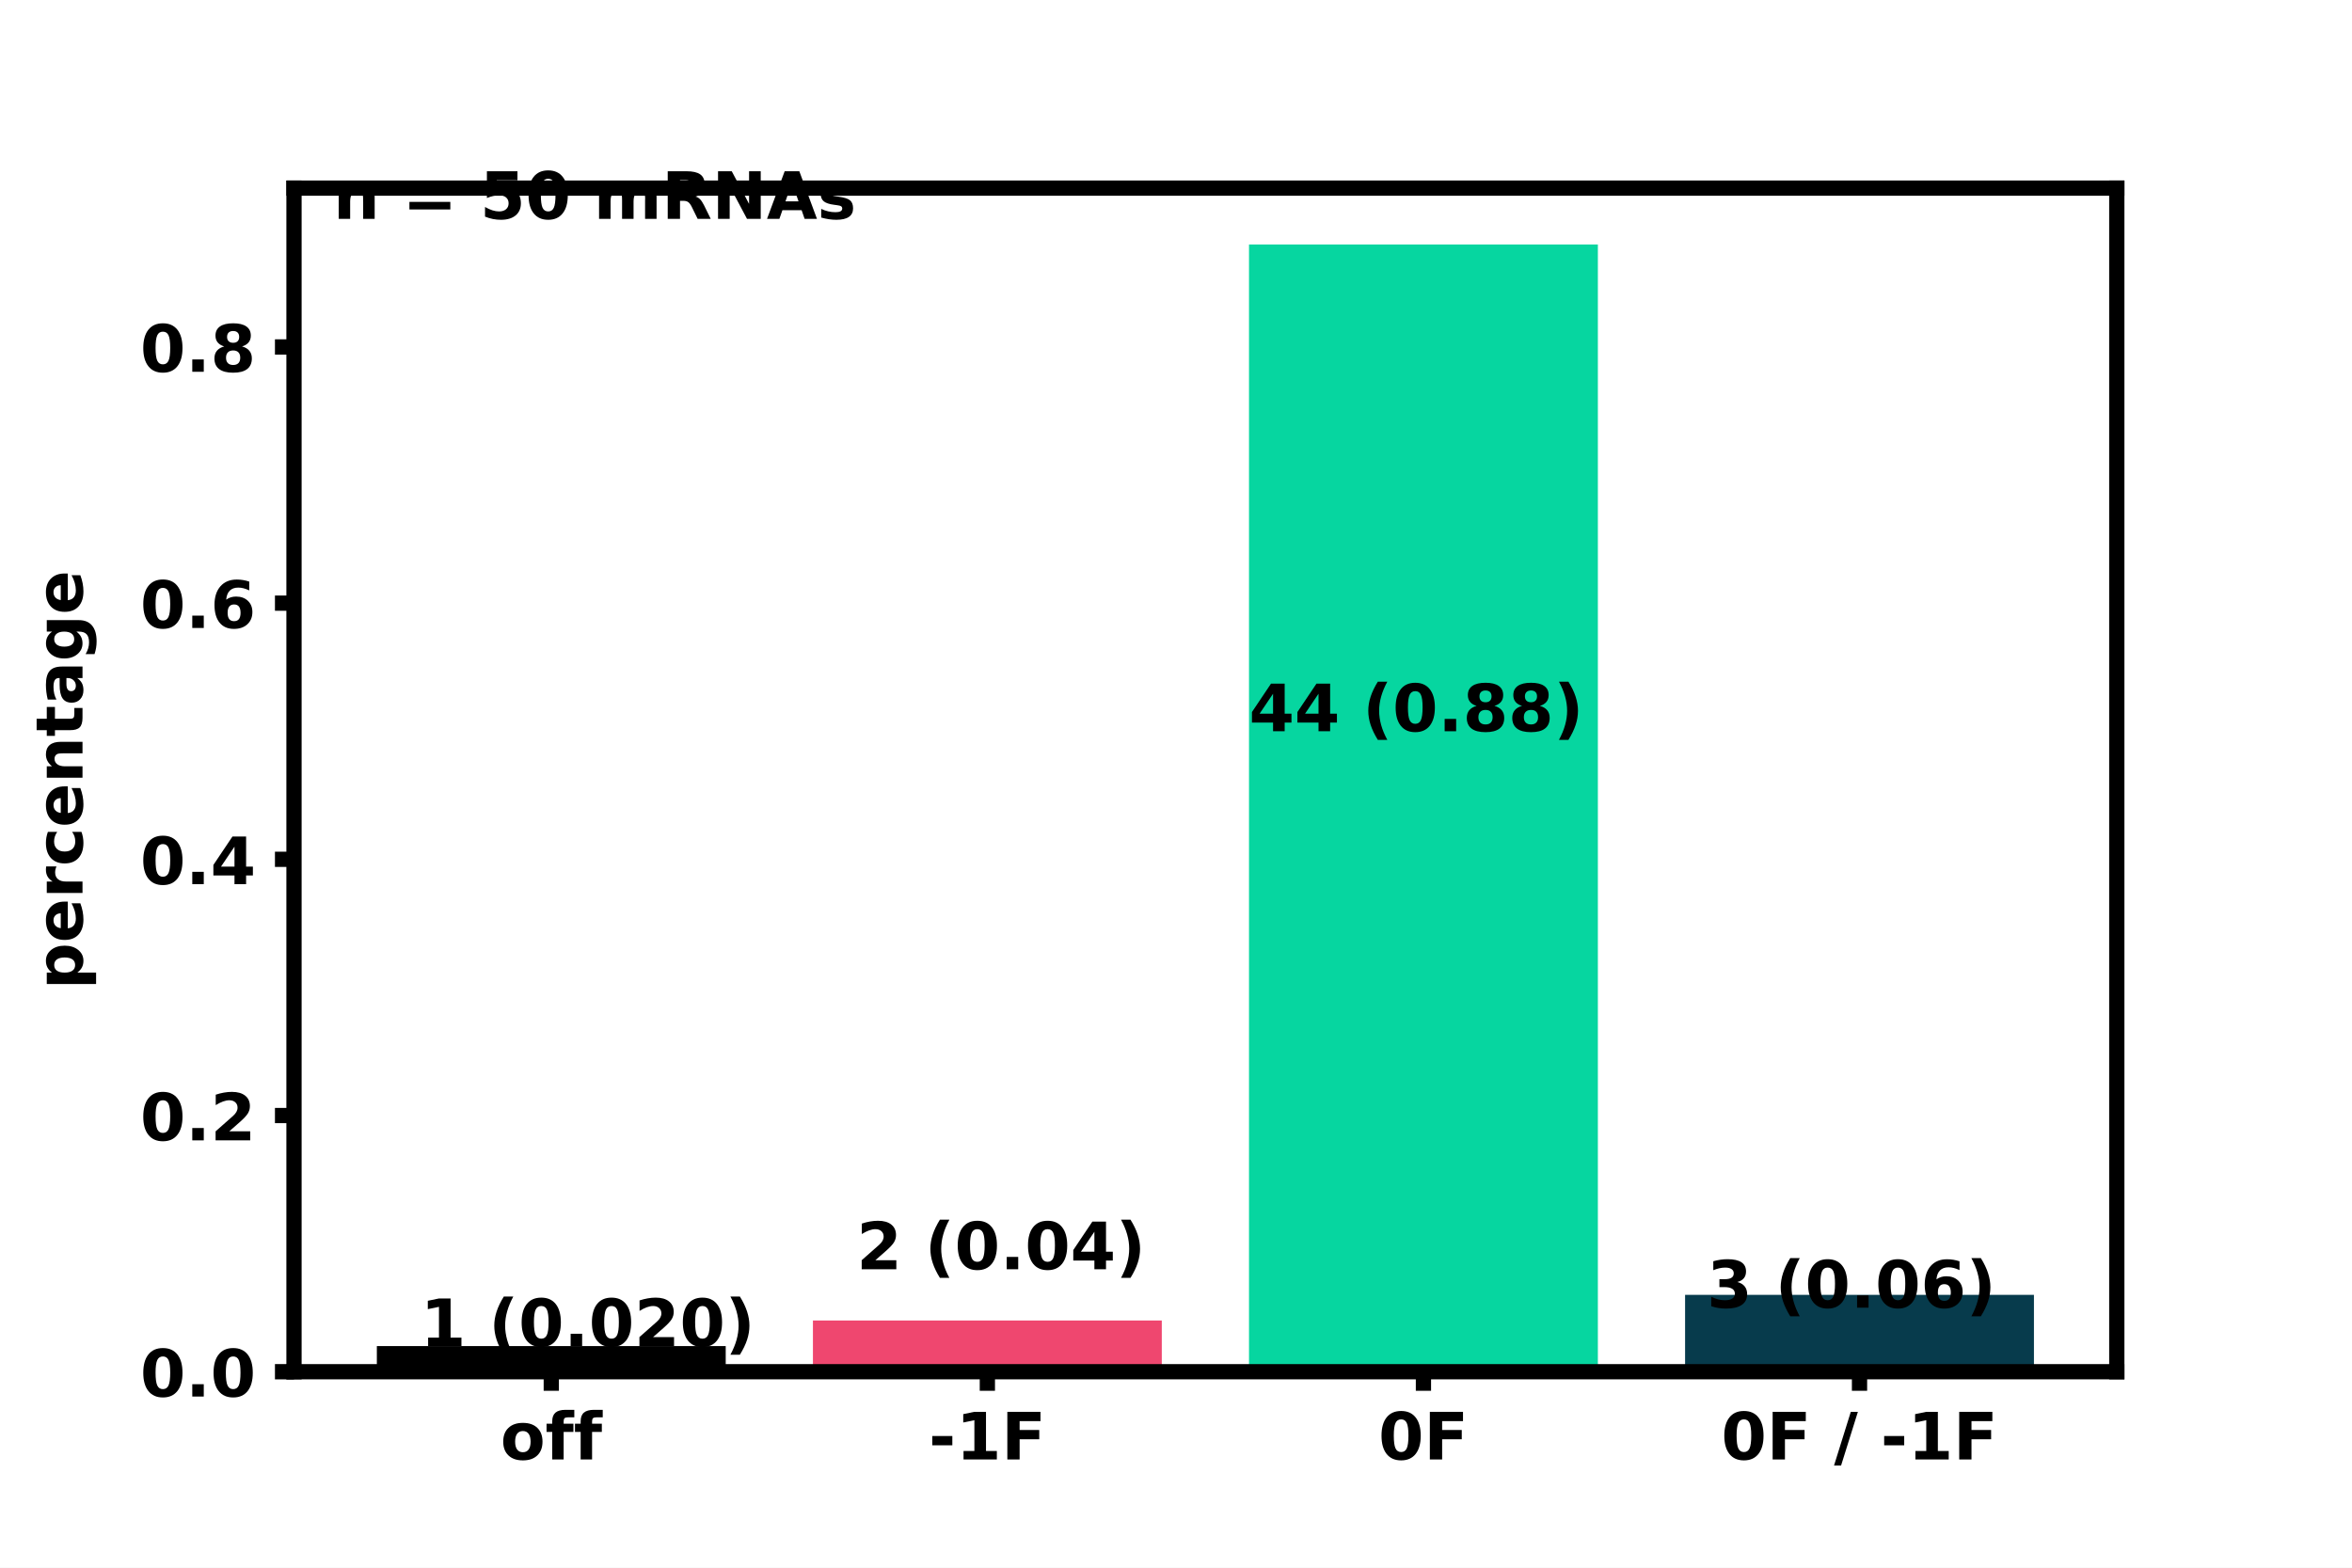
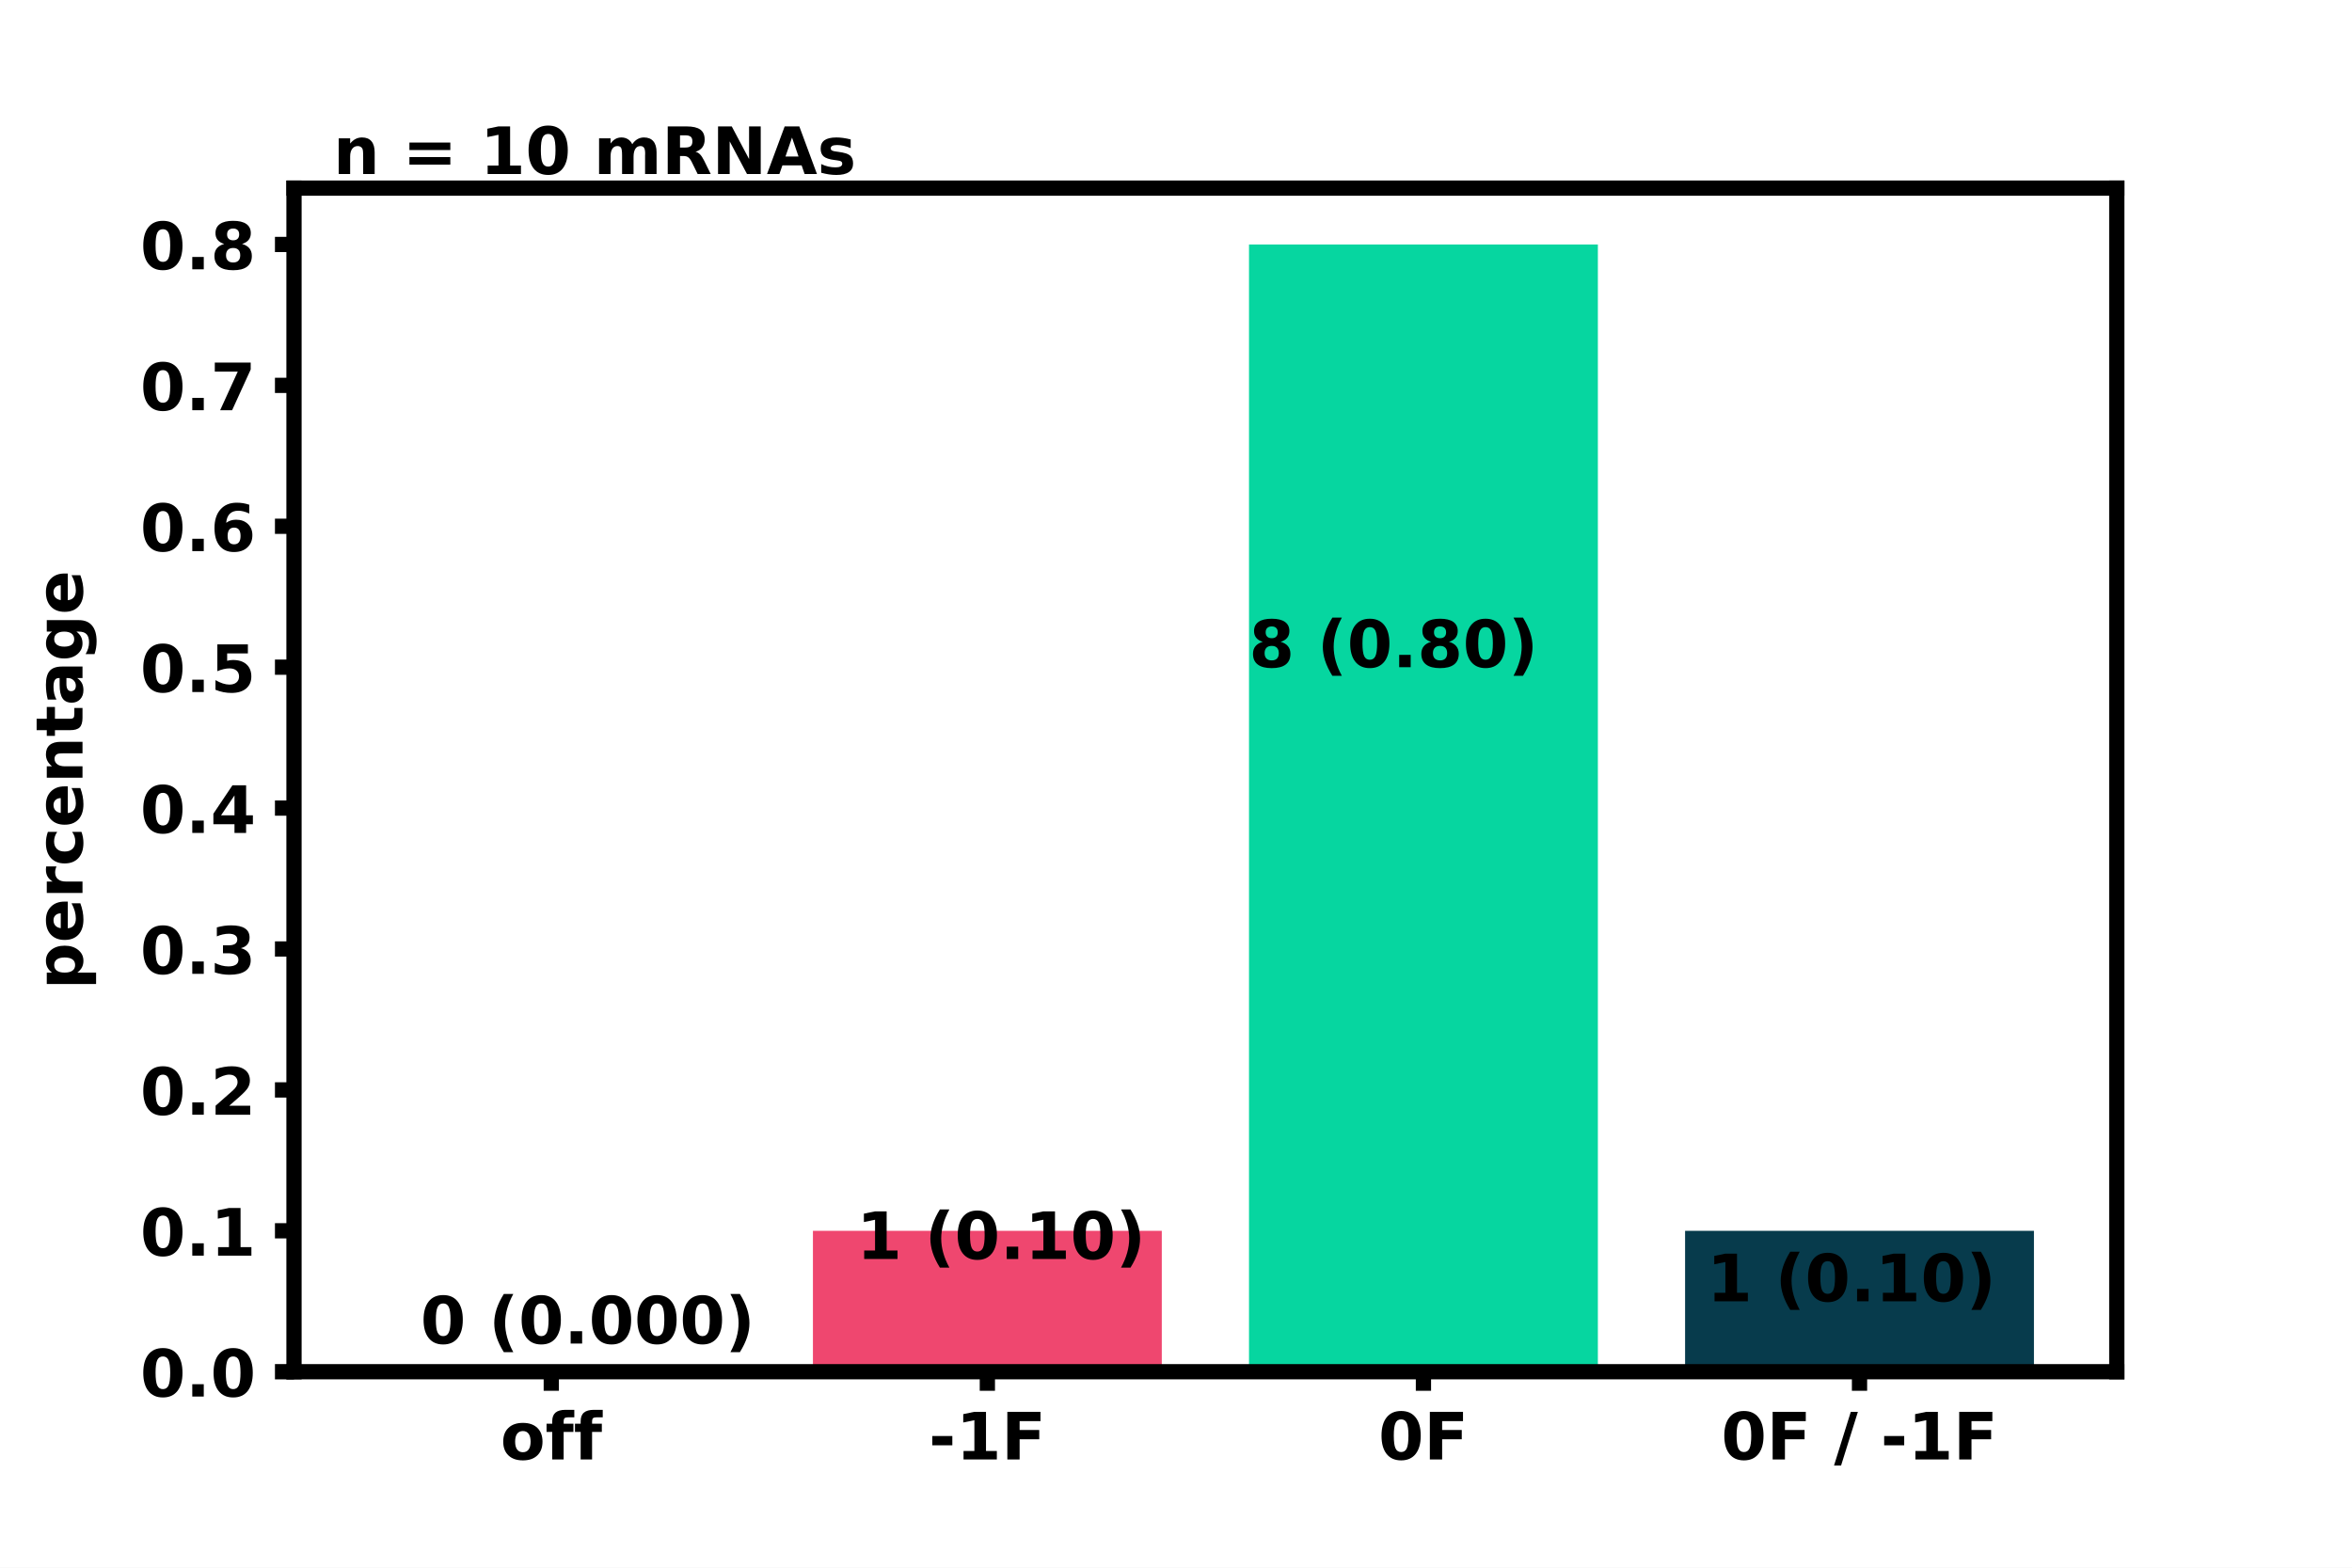
<svg xmlns="http://www.w3.org/2000/svg" xmlns:xlink="http://www.w3.org/1999/xlink" width="432pt" height="288pt" viewBox="0 0 432 288" version="1.1">
  <defs>
    <style type="text/css">*{stroke-linejoin: round; stroke-linecap: butt}</style>
  </defs>
  <g id="figure_1">
    <g id="patch_1">
      <path d="M 0 288  L 432 288  L 432 0  L 0 0  z " style="fill: #ffffff" />
    </g>
    <g id="axes_1">
      <g id="patch_2">
        <path d="M 54 252  L 388.8 252  L 388.8 34.56  L 54 34.56  z " style="fill: #ffffff" />
      </g>
      <g id="patch_3">
-         <path d="M 69.218 252  L 133.295 252  L 133.295 247.294  L 69.218 247.294  z " clip-path="url(#p5dc205946b)" />
+         <path d="M 69.218 252  L 133.295 252  L 133.295 252  L 69.218 252  z " clip-path="url(#pd3f9f54d29)" />
      </g>
      <g id="patch_4">
-         <path d="M 149.314 252  L 213.39 252  L 213.39 242.587  L 149.314 242.587  z " clip-path="url(#p5dc205946b)" style="fill: #ef476f" />
+         <path d="M 149.314 252  L 213.39 252  L 213.39 226.114  L 149.314 226.114  z " clip-path="url(#pd3f9f54d29)" style="fill: #ef476f" />
      </g>
      <g id="patch_5">
-         <path d="M 229.41 252  L 293.486 252  L 293.486 44.914  L 229.41 44.914  z " clip-path="url(#p5dc205946b)" style="fill: #06d6a0" />
+         <path d="M 229.41 252  L 293.486 252  L 293.486 44.914  L 229.41 44.914  z " clip-path="url(#pd3f9f54d29)" style="fill: #06d6a0" />
      </g>
      <g id="patch_6">
-         <path d="M 309.505 252  L 373.582 252  L 373.582 237.881  L 309.505 237.881  z " clip-path="url(#p5dc205946b)" style="fill: #073b4c" />
+         <path d="M 309.505 252  L 373.582 252  L 373.582 226.114  L 309.505 226.114  z " clip-path="url(#pd3f9f54d29)" style="fill: #073b4c" />
      </g>
      <g id="matplotlib.axis_1">
        <g id="xtick_1">
          <g id="line2d_1">
            <defs>
-               <path id="m2f3c143ca6" d="M 0 0  L 0 3.5  " style="stroke: #000000; stroke-width: 2.8" />
+               <path id="mf72d61be02" d="M 0 0  L 0 3.5  " style="stroke: #000000; stroke-width: 2.8" />
            </defs>
            <g>
-               <use xlink:href="#m2f3c143ca6" x="101.256" y="252" style="stroke: #000000; stroke-width: 2.8" />
+               <use xlink:href="#mf72d61be02" x="101.256" y="252" style="stroke: #000000; stroke-width: 2.8" />
            </g>
          </g>
          <g id="text_1">
            <g transform="translate(91.91427 268.1181) scale(0.12 -0.12)">
              <defs>
                <path id="DejaVuSans-Bold-6f" d="M 2203 2784  Q 1831 2784 1636 2517  Q 1441 2250 1441 1747  Q 1441 1244 1636 976  Q 1831 709 2203 709  Q 2569 709 2762 976  Q 2956 1244 2956 1747  Q 2956 2250 2762 2517  Q 2569 2784 2203 2784  z M 2203 3584  Q 3106 3584 3614 3096  Q 4122 2609 4122 1747  Q 4122 884 3614 396  Q 3106 -91 2203 -91  Q 1297 -91 786 396  Q 275 884 275 1747  Q 275 2609 786 3096  Q 1297 3584 2203 3584  z " transform="scale(0.015625)" />
                <path id="DejaVuSans-Bold-66" d="M 2841 4863  L 2841 4128  L 2222 4128  Q 1984 4128 1890 4042  Q 1797 3956 1797 3744  L 1797 3500  L 2753 3500  L 2753 2700  L 1797 2700  L 1797 0  L 678 0  L 678 2700  L 122 2700  L 122 3500  L 678 3500  L 678 3744  Q 678 4316 997 4589  Q 1316 4863 1984 4863  L 2841 4863  z " transform="scale(0.015625)" />
              </defs>
              <use xlink:href="#DejaVuSans-Bold-6f" />
              <use xlink:href="#DejaVuSans-Bold-66" x="68.701" />
              <use xlink:href="#DejaVuSans-Bold-66" x="112.207" />
            </g>
          </g>
        </g>
        <g id="xtick_2">
          <g id="line2d_2">
            <g>
-               <use xlink:href="#m2f3c143ca6" x="181.352" y="252" style="stroke: #000000; stroke-width: 2.8" />
+               <use xlink:href="#mf72d61be02" x="181.352" y="252" style="stroke: #000000; stroke-width: 2.8" />
            </g>
          </g>
          <g id="text_2">
            <g transform="translate(170.5887 268.1181) scale(0.12 -0.12)">
              <defs>
                <path id="DejaVuSans-Bold-2d" d="M 347 2297  L 2309 2297  L 2309 1388  L 347 1388  L 347 2297  z " transform="scale(0.015625)" />
                <path id="DejaVuSans-Bold-31" d="M 750 831  L 1813 831  L 1813 3847  L 722 3622  L 722 4441  L 1806 4666  L 2950 4666  L 2950 831  L 4013 831  L 4013 0  L 750 0  L 750 831  z " transform="scale(0.015625)" />
                <path id="DejaVuSans-Bold-46" d="M 588 4666  L 3834 4666  L 3834 3756  L 1791 3756  L 1791 2888  L 3713 2888  L 3713 1978  L 1791 1978  L 1791 0  L 588 0  L 588 4666  z " transform="scale(0.015625)" />
              </defs>
              <use xlink:href="#DejaVuSans-Bold-2d" />
              <use xlink:href="#DejaVuSans-Bold-31" x="41.504" />
              <use xlink:href="#DejaVuSans-Bold-46" x="111.084" />
            </g>
          </g>
        </g>
        <g id="xtick_3">
          <g id="line2d_3">
            <g>
-               <use xlink:href="#m2f3c143ca6" x="261.448" y="252" style="stroke: #000000; stroke-width: 2.8" />
+               <use xlink:href="#mf72d61be02" x="261.448" y="252" style="stroke: #000000; stroke-width: 2.8" />
            </g>
          </g>
          <g id="text_3">
            <g transform="translate(253.1744 268.1181) scale(0.12 -0.12)">
              <defs>
                <path id="DejaVuSans-Bold-30" d="M 2944 2338  Q 2944 3213 2780 3570  Q 2616 3928 2228 3928  Q 1841 3928 1675 3570  Q 1509 3213 1509 2338  Q 1509 1453 1675 1090  Q 1841 728 2228 728  Q 2613 728 2778 1090  Q 2944 1453 2944 2338  z M 4147 2328  Q 4147 1169 3647 539  Q 3147 -91 2228 -91  Q 1306 -91 806 539  Q 306 1169 306 2328  Q 306 3491 806 4120  Q 1306 4750 2228 4750  Q 3147 4750 3647 4120  Q 4147 3491 4147 2328  z " transform="scale(0.015625)" />
              </defs>
              <use xlink:href="#DejaVuSans-Bold-30" />
              <use xlink:href="#DejaVuSans-Bold-46" x="69.58" />
            </g>
          </g>
        </g>
        <g id="xtick_4">
          <g id="line2d_4">
            <g>
-               <use xlink:href="#m2f3c143ca6" x="341.544" y="252" style="stroke: #000000; stroke-width: 2.8" />
+               <use xlink:href="#mf72d61be02" x="341.544" y="252" style="stroke: #000000; stroke-width: 2.8" />
            </g>
          </g>
          <g id="text_4">
            <g transform="translate(316.1373 268.1181) scale(0.12 -0.12)">
              <defs>
                <path id="DejaVuSans-Bold-20" transform="scale(0.015625)" />
                <path id="DejaVuSans-Bold-2f" d="M 1644 4666  L 2338 4666  L 691 -594  L 0 -594  L 1644 4666  z " transform="scale(0.015625)" />
              </defs>
              <use xlink:href="#DejaVuSans-Bold-30" />
              <use xlink:href="#DejaVuSans-Bold-46" x="69.58" />
              <use xlink:href="#DejaVuSans-Bold-20" x="137.891" />
              <use xlink:href="#DejaVuSans-Bold-2f" x="172.705" />
              <use xlink:href="#DejaVuSans-Bold-20" x="209.229" />
              <use xlink:href="#DejaVuSans-Bold-2d" x="244.043" />
              <use xlink:href="#DejaVuSans-Bold-31" x="285.547" />
              <use xlink:href="#DejaVuSans-Bold-46" x="355.127" />
            </g>
          </g>
        </g>
      </g>
      <g id="matplotlib.axis_2">
        <g id="ytick_1">
          <g id="line2d_5">
            <defs>
-               <path id="m14aac96687" d="M 0 0  L -3.5 0  " style="stroke: #000000; stroke-width: 2.8" />
+               <path id="m807b277c9b" d="M 0 0  L -3.5 0  " style="stroke: #000000; stroke-width: 2.8" />
            </defs>
            <g>
-               <use xlink:href="#m14aac96687" x="54" y="252" style="stroke: #000000; stroke-width: 2.8" />
+               <use xlink:href="#m807b277c9b" x="54" y="252" style="stroke: #000000; stroke-width: 2.8" />
            </g>
          </g>
          <g id="text_5">
            <g transform="translate(25.74312 256.5591) scale(0.12 -0.12)">
              <defs>
                <path id="DejaVuSans-Bold-2e" d="M 653 1209  L 1778 1209  L 1778 0  L 653 0  L 653 1209  z " transform="scale(0.015625)" />
              </defs>
              <use xlink:href="#DejaVuSans-Bold-30" />
              <use xlink:href="#DejaVuSans-Bold-2e" x="69.58" />
              <use xlink:href="#DejaVuSans-Bold-30" x="107.568" />
            </g>
          </g>
        </g>
        <g id="ytick_2">
          <g id="line2d_6">
            <g>
-               <use xlink:href="#m14aac96687" x="54" y="204.935" style="stroke: #000000; stroke-width: 2.8" />
+               <use xlink:href="#m807b277c9b" x="54" y="226.114" style="stroke: #000000; stroke-width: 2.8" />
            </g>
          </g>
          <g id="text_6">
-             <g transform="translate(25.74312 209.4941) scale(0.12 -0.12)">
-               <defs>
-                 <path id="DejaVuSans-Bold-32" d="M 1844 884  L 3897 884  L 3897 0  L 506 0  L 506 884  L 2209 2388  Q 2438 2594 2547 2791  Q 2656 2988 2656 3200  Q 2656 3528 2436 3728  Q 2216 3928 1850 3928  Q 1569 3928 1234 3808  Q 900 3688 519 3450  L 519 4475  Q 925 4609 1322 4679  Q 1719 4750 2100 4750  Q 2938 4750 3402 4381  Q 3866 4013 3866 3353  Q 3866 2972 3669 2642  Q 3472 2313 2841 1759  L 1844 884  z " transform="scale(0.015625)" />
-               </defs>
-               <use xlink:href="#DejaVuSans-Bold-30" />
-               <use xlink:href="#DejaVuSans-Bold-2e" x="69.58" />
-               <use xlink:href="#DejaVuSans-Bold-32" x="107.568" />
+             <g transform="translate(25.74312 230.6733) scale(0.12 -0.12)">
+               <use xlink:href="#DejaVuSans-Bold-30" />
+               <use xlink:href="#DejaVuSans-Bold-2e" x="69.58" />
+               <use xlink:href="#DejaVuSans-Bold-31" x="107.568" />
            </g>
          </g>
        </g>
        <g id="ytick_3">
          <g id="line2d_7">
            <g>
-               <use xlink:href="#m14aac96687" x="54" y="157.87" style="stroke: #000000; stroke-width: 2.8" />
+               <use xlink:href="#m807b277c9b" x="54" y="200.229" style="stroke: #000000; stroke-width: 2.8" />
            </g>
          </g>
          <g id="text_7">
-             <g transform="translate(25.74312 162.4292) scale(0.12 -0.12)">
-               <defs>
-                 <path id="DejaVuSans-Bold-34" d="M 2356 3675  L 1038 1722  L 2356 1722  L 2356 3675  z M 2156 4666  L 3494 4666  L 3494 1722  L 4159 1722  L 4159 850  L 3494 850  L 3494 0  L 2356 0  L 2356 850  L 288 850  L 288 1881  L 2156 4666  z " transform="scale(0.015625)" />
-               </defs>
-               <use xlink:href="#DejaVuSans-Bold-30" />
-               <use xlink:href="#DejaVuSans-Bold-2e" x="69.58" />
-               <use xlink:href="#DejaVuSans-Bold-34" x="107.568" />
+             <g transform="translate(25.74312 204.7876) scale(0.12 -0.12)">
+               <defs>
+                 <path id="DejaVuSans-Bold-32" d="M 1844 884  L 3897 884  L 3897 0  L 506 0  L 506 884  L 2209 2388  Q 2438 2594 2547 2791  Q 2656 2988 2656 3200  Q 2656 3528 2436 3728  Q 2216 3928 1850 3928  Q 1569 3928 1234 3808  Q 900 3688 519 3450  L 519 4475  Q 925 4609 1322 4679  Q 1719 4750 2100 4750  Q 2938 4750 3402 4381  Q 3866 4013 3866 3353  Q 3866 2972 3669 2642  Q 3472 2313 2841 1759  L 1844 884  z " transform="scale(0.015625)" />
+               </defs>
+               <use xlink:href="#DejaVuSans-Bold-30" />
+               <use xlink:href="#DejaVuSans-Bold-2e" x="69.58" />
+               <use xlink:href="#DejaVuSans-Bold-32" x="107.568" />
            </g>
          </g>
        </g>
        <g id="ytick_4">
          <g id="line2d_8">
            <g>
-               <use xlink:href="#m14aac96687" x="54" y="110.805" style="stroke: #000000; stroke-width: 2.8" />
+               <use xlink:href="#m807b277c9b" x="54" y="174.343" style="stroke: #000000; stroke-width: 2.8" />
            </g>
          </g>
          <g id="text_8">
-             <g transform="translate(25.74312 115.3643) scale(0.12 -0.12)">
-               <defs>
-                 <path id="DejaVuSans-Bold-36" d="M 2316 2303  Q 2000 2303 1842 2098  Q 1684 1894 1684 1484  Q 1684 1075 1842 870  Q 2000 666 2316 666  Q 2634 666 2792 870  Q 2950 1075 2950 1484  Q 2950 1894 2792 2098  Q 2634 2303 2316 2303  z M 3803 4544  L 3803 3681  Q 3506 3822 3243 3889  Q 2981 3956 2731 3956  Q 2194 3956 1894 3657  Q 1594 3359 1544 2772  Q 1750 2925 1990 3001  Q 2231 3078 2516 3078  Q 3231 3078 3670 2659  Q 4109 2241 4109 1563  Q 4109 813 3618 361  Q 3128 -91 2303 -91  Q 1394 -91 895 523  Q 397 1138 397 2266  Q 397 3422 980 4083  Q 1563 4744 2578 4744  Q 2900 4744 3203 4694  Q 3506 4644 3803 4544  z " transform="scale(0.015625)" />
-               </defs>
-               <use xlink:href="#DejaVuSans-Bold-30" />
-               <use xlink:href="#DejaVuSans-Bold-2e" x="69.58" />
-               <use xlink:href="#DejaVuSans-Bold-36" x="107.568" />
+             <g transform="translate(25.74312 178.9019) scale(0.12 -0.12)">
+               <defs>
+                 <path id="DejaVuSans-Bold-33" d="M 2981 2516  Q 3453 2394 3698 2092  Q 3944 1791 3944 1325  Q 3944 631 3412 270  Q 2881 -91 1863 -91  Q 1503 -91 1142 -33  Q 781 25 428 141  L 428 1069  Q 766 900 1098 814  Q 1431 728 1753 728  Q 2231 728 2486 893  Q 2741 1059 2741 1369  Q 2741 1688 2480 1852  Q 2219 2016 1709 2016  L 1228 2016  L 1228 2791  L 1734 2791  Q 2188 2791 2409 2933  Q 2631 3075 2631 3366  Q 2631 3634 2415 3781  Q 2200 3928 1806 3928  Q 1516 3928 1219 3862  Q 922 3797 628 3669  L 628 4550  Q 984 4650 1334 4700  Q 1684 4750 2022 4750  Q 2931 4750 3382 4451  Q 3834 4153 3834 3553  Q 3834 3144 3618 2883  Q 3403 2622 2981 2516  z " transform="scale(0.015625)" />
+               </defs>
+               <use xlink:href="#DejaVuSans-Bold-30" />
+               <use xlink:href="#DejaVuSans-Bold-2e" x="69.58" />
+               <use xlink:href="#DejaVuSans-Bold-33" x="107.568" />
            </g>
          </g>
        </g>
        <g id="ytick_5">
          <g id="line2d_9">
            <g>
-               <use xlink:href="#m14aac96687" x="54" y="63.74" style="stroke: #000000; stroke-width: 2.8" />
+               <use xlink:href="#m807b277c9b" x="54" y="148.457" style="stroke: #000000; stroke-width: 2.8" />
            </g>
          </g>
          <g id="text_9">
-             <g transform="translate(25.74312 68.29932) scale(0.12 -0.12)">
+             <g transform="translate(25.74312 153.0162) scale(0.12 -0.12)">
+               <defs>
+                 <path id="DejaVuSans-Bold-34" d="M 2356 3675  L 1038 1722  L 2356 1722  L 2356 3675  z M 2156 4666  L 3494 4666  L 3494 1722  L 4159 1722  L 4159 850  L 3494 850  L 3494 0  L 2356 0  L 2356 850  L 288 850  L 288 1881  L 2156 4666  z " transform="scale(0.015625)" />
+               </defs>
+               <use xlink:href="#DejaVuSans-Bold-30" />
+               <use xlink:href="#DejaVuSans-Bold-2e" x="69.58" />
+               <use xlink:href="#DejaVuSans-Bold-34" x="107.568" />
+             </g>
+           </g>
+         </g>
+         <g id="ytick_6">
+           <g id="line2d_10">
+             <g>
+               <use xlink:href="#m807b277c9b" x="54" y="122.571" style="stroke: #000000; stroke-width: 2.8" />
+             </g>
+           </g>
+           <g id="text_10">
+             <g transform="translate(25.74312 127.1305) scale(0.12 -0.12)">
+               <defs>
+                 <path id="DejaVuSans-Bold-35" d="M 678 4666  L 3669 4666  L 3669 3781  L 1638 3781  L 1638 3059  Q 1775 3097 1914 3117  Q 2053 3138 2203 3138  Q 3056 3138 3531 2711  Q 4006 2284 4006 1522  Q 4006 766 3489 337  Q 2972 -91 2053 -91  Q 1656 -91 1267 -14  Q 878 63 494 219  L 494 1166  Q 875 947 1217 837  Q 1559 728 1863 728  Q 2300 728 2551 942  Q 2803 1156 2803 1522  Q 2803 1891 2551 2103  Q 2300 2316 1863 2316  Q 1603 2316 1309 2248  Q 1016 2181 678 2041  L 678 4666  z " transform="scale(0.015625)" />
+               </defs>
+               <use xlink:href="#DejaVuSans-Bold-30" />
+               <use xlink:href="#DejaVuSans-Bold-2e" x="69.58" />
+               <use xlink:href="#DejaVuSans-Bold-35" x="107.568" />
+             </g>
+           </g>
+         </g>
+         <g id="ytick_7">
+           <g id="line2d_11">
+             <g>
+               <use xlink:href="#m807b277c9b" x="54" y="96.686" style="stroke: #000000; stroke-width: 2.8" />
+             </g>
+           </g>
+           <g id="text_11">
+             <g transform="translate(25.74312 101.2448) scale(0.12 -0.12)">
+               <defs>
+                 <path id="DejaVuSans-Bold-36" d="M 2316 2303  Q 2000 2303 1842 2098  Q 1684 1894 1684 1484  Q 1684 1075 1842 870  Q 2000 666 2316 666  Q 2634 666 2792 870  Q 2950 1075 2950 1484  Q 2950 1894 2792 2098  Q 2634 2303 2316 2303  z M 3803 4544  L 3803 3681  Q 3506 3822 3243 3889  Q 2981 3956 2731 3956  Q 2194 3956 1894 3657  Q 1594 3359 1544 2772  Q 1750 2925 1990 3001  Q 2231 3078 2516 3078  Q 3231 3078 3670 2659  Q 4109 2241 4109 1563  Q 4109 813 3618 361  Q 3128 -91 2303 -91  Q 1394 -91 895 523  Q 397 1138 397 2266  Q 397 3422 980 4083  Q 1563 4744 2578 4744  Q 2900 4744 3203 4694  Q 3506 4644 3803 4544  z " transform="scale(0.015625)" />
+               </defs>
+               <use xlink:href="#DejaVuSans-Bold-30" />
+               <use xlink:href="#DejaVuSans-Bold-2e" x="69.58" />
+               <use xlink:href="#DejaVuSans-Bold-36" x="107.568" />
+             </g>
+           </g>
+         </g>
+         <g id="ytick_8">
+           <g id="line2d_12">
+             <g>
+               <use xlink:href="#m807b277c9b" x="54" y="70.8" style="stroke: #000000; stroke-width: 2.8" />
+             </g>
+           </g>
+           <g id="text_12">
+             <g transform="translate(25.74312 75.35906) scale(0.12 -0.12)">
+               <defs>
+                 <path id="DejaVuSans-Bold-37" d="M 428 4666  L 3944 4666  L 3944 3988  L 2125 0  L 953 0  L 2675 3781  L 428 3781  L 428 4666  z " transform="scale(0.015625)" />
+               </defs>
+               <use xlink:href="#DejaVuSans-Bold-30" />
+               <use xlink:href="#DejaVuSans-Bold-2e" x="69.58" />
+               <use xlink:href="#DejaVuSans-Bold-37" x="107.568" />
+             </g>
+           </g>
+         </g>
+         <g id="ytick_9">
+           <g id="line2d_13">
+             <g>
+               <use xlink:href="#m807b277c9b" x="54" y="44.914" style="stroke: #000000; stroke-width: 2.8" />
+             </g>
+           </g>
+           <g id="text_13">
+             <g transform="translate(25.74312 49.47335) scale(0.12 -0.12)">
              <defs>
                <path id="DejaVuSans-Bold-38" d="M 2228 2088  Q 1891 2088 1709 1903  Q 1528 1719 1528 1375  Q 1528 1031 1709 848  Q 1891 666 2228 666  Q 2563 666 2741 848  Q 2919 1031 2919 1375  Q 2919 1722 2741 1905  Q 2563 2088 2228 2088  z M 1350 2484  Q 925 2613 709 2878  Q 494 3144 494 3541  Q 494 4131 934 4440  Q 1375 4750 2228 4750  Q 3075 4750 3515 4442  Q 3956 4134 3956 3541  Q 3956 3144 3739 2878  Q 3522 2613 3097 2484  Q 3572 2353 3814 2058  Q 4056 1763 4056 1313  Q 4056 619 3595 264  Q 3134 -91 2228 -91  Q 1319 -91 855 264  Q 391 619 391 1313  Q 391 1763 633 2058  Q 875 2353 1350 2484  z M 1631 3419  Q 1631 3141 1786 2991  Q 1941 2841 2228 2841  Q 2509 2841 2662 2991  Q 2816 3141 2816 3419  Q 2816 3697 2662 3845  Q 2509 3994 2228 3994  Q 1941 3994 1786 3844  Q 1631 3694 1631 3419  z " transform="scale(0.015625)" />
              </defs>
              <use xlink:href="#DejaVuSans-Bold-30" />
              <use xlink:href="#DejaVuSans-Bold-2e" x="69.58" />
              <use xlink:href="#DejaVuSans-Bold-38" x="107.568" />
            </g>
          </g>
        </g>
-         <g id="text_10">
+         <g id="text_14">
          <g transform="translate(15.15375 181.7822) rotate(-90) scale(0.12 -0.12)">
            <defs>
              <path id="DejaVuSans-Bold-70" d="M 1656 506  L 1656 -1331  L 538 -1331  L 538 3500  L 1656 3500  L 1656 2988  Q 1888 3294 2169 3439  Q 2450 3584 2816 3584  Q 3463 3584 3878 3070  Q 4294 2556 4294 1747  Q 4294 938 3878 423  Q 3463 -91 2816 -91  Q 2450 -91 2169 54  Q 1888 200 1656 506  z M 2400 2772  Q 2041 2772 1848 2508  Q 1656 2244 1656 1747  Q 1656 1250 1848 986  Q 2041 722 2400 722  Q 2759 722 2948 984  Q 3138 1247 3138 1747  Q 3138 2247 2948 2509  Q 2759 2772 2400 2772  z " transform="scale(0.015625)" />
              <path id="DejaVuSans-Bold-65" d="M 4031 1759  L 4031 1441  L 1416 1441  Q 1456 1047 1700 850  Q 1944 653 2381 653  Q 2734 653 3104 758  Q 3475 863 3866 1075  L 3866 213  Q 3469 63 3072 -14  Q 2675 -91 2278 -91  Q 1328 -91 801 392  Q 275 875 275 1747  Q 275 2603 792 3093  Q 1309 3584 2216 3584  Q 3041 3584 3536 3087  Q 4031 2591 4031 1759  z M 2881 2131  Q 2881 2450 2695 2645  Q 2509 2841 2209 2841  Q 1884 2841 1681 2658  Q 1478 2475 1428 2131  L 2881 2131  z " transform="scale(0.015625)" />
              <path id="DejaVuSans-Bold-72" d="M 3138 2547  Q 2991 2616 2845 2648  Q 2700 2681 2553 2681  Q 2122 2681 1889 2404  Q 1656 2128 1656 1613  L 1656 0  L 538 0  L 538 3500  L 1656 3500  L 1656 2925  Q 1872 3269 2151 3426  Q 2431 3584 2822 3584  Q 2878 3584 2943 3579  Q 3009 3575 3134 3559  L 3138 2547  z " transform="scale(0.015625)" />
              <path id="DejaVuSans-Bold-63" d="M 3366 3391  L 3366 2478  Q 3138 2634 2908 2709  Q 2678 2784 2431 2784  Q 1963 2784 1702 2511  Q 1441 2238 1441 1747  Q 1441 1256 1702 982  Q 1963 709 2431 709  Q 2694 709 2930 787  Q 3166 866 3366 1019  L 3366 103  Q 3103 6 2833 -42  Q 2563 -91 2291 -91  Q 1344 -91 809 395  Q 275 881 275 1747  Q 275 2613 809 3098  Q 1344 3584 2291 3584  Q 2566 3584 2833 3536  Q 3100 3488 3366 3391  z " transform="scale(0.015625)" />
              <path id="DejaVuSans-Bold-6e" d="M 4056 2131  L 4056 0  L 2931 0  L 2931 347  L 2931 1631  Q 2931 2084 2911 2256  Q 2891 2428 2841 2509  Q 2775 2619 2662 2680  Q 2550 2741 2406 2741  Q 2056 2741 1856 2470  Q 1656 2200 1656 1722  L 1656 0  L 538 0  L 538 3500  L 1656 3500  L 1656 2988  Q 1909 3294 2193 3439  Q 2478 3584 2822 3584  Q 3428 3584 3742 3212  Q 4056 2841 4056 2131  z " transform="scale(0.015625)" />
              <path id="DejaVuSans-Bold-74" d="M 1759 4494  L 1759 3500  L 2913 3500  L 2913 2700  L 1759 2700  L 1759 1216  Q 1759 972 1856 886  Q 1953 800 2241 800  L 2816 800  L 2816 0  L 1856 0  Q 1194 0 917 276  Q 641 553 641 1216  L 641 2700  L 84 2700  L 84 3500  L 641 3500  L 641 4494  L 1759 4494  z " transform="scale(0.015625)" />
              <path id="DejaVuSans-Bold-61" d="M 2106 1575  Q 1756 1575 1579 1456  Q 1403 1338 1403 1106  Q 1403 894 1545 773  Q 1688 653 1941 653  Q 2256 653 2472 879  Q 2688 1106 2688 1447  L 2688 1575  L 2106 1575  z M 3816 1997  L 3816 0  L 2688 0  L 2688 519  Q 2463 200 2181 54  Q 1900 -91 1497 -91  Q 953 -91 614 226  Q 275 544 275 1050  Q 275 1666 698 1953  Q 1122 2241 2028 2241  L 2688 2241  L 2688 2328  Q 2688 2594 2478 2717  Q 2269 2841 1825 2841  Q 1466 2841 1156 2769  Q 847 2697 581 2553  L 581 3406  Q 941 3494 1303 3539  Q 1666 3584 2028 3584  Q 2975 3584 3395 3211  Q 3816 2838 3816 1997  z " transform="scale(0.015625)" />
              <path id="DejaVuSans-Bold-67" d="M 2919 594  Q 2688 288 2409 144  Q 2131 0 1766 0  Q 1125 0 706 504  Q 288 1009 288 1791  Q 288 2575 706 3076  Q 1125 3578 1766 3578  Q 2131 3578 2409 3434  Q 2688 3291 2919 2981  L 2919 3500  L 4044 3500  L 4044 353  Q 4044 -491 3511 -936  Q 2978 -1381 1966 -1381  Q 1638 -1381 1331 -1331  Q 1025 -1281 716 -1178  L 716 -306  Q 1009 -475 1290 -558  Q 1572 -641 1856 -641  Q 2406 -641 2662 -400  Q 2919 -159 2919 353  L 2919 594  z M 2181 2772  Q 1834 2772 1640 2515  Q 1447 2259 1447 1791  Q 1447 1309 1634 1061  Q 1822 813 2181 813  Q 2531 813 2725 1069  Q 2919 1325 2919 1791  Q 2919 2259 2725 2515  Q 2531 2772 2181 2772  z " transform="scale(0.015625)" />
            </defs>
            <use xlink:href="#DejaVuSans-Bold-70" />
            <use xlink:href="#DejaVuSans-Bold-65" x="71.582" />
            <use xlink:href="#DejaVuSans-Bold-72" x="139.404" />
            <use xlink:href="#DejaVuSans-Bold-63" x="188.721" />
            <use xlink:href="#DejaVuSans-Bold-65" x="247.998" />
            <use xlink:href="#DejaVuSans-Bold-6e" x="315.82" />
            <use xlink:href="#DejaVuSans-Bold-74" x="387.012" />
            <use xlink:href="#DejaVuSans-Bold-61" x="434.814" />
            <use xlink:href="#DejaVuSans-Bold-67" x="502.295" />
            <use xlink:href="#DejaVuSans-Bold-65" x="573.877" />
          </g>
        </g>
      </g>
      <g id="patch_7">
        <path d="M 54 252  L 54 34.56  " style="fill: none; stroke: #000000; stroke-width: 2.8; stroke-linejoin: miter; stroke-linecap: square" />
      </g>
      <g id="patch_8">
        <path d="M 388.8 252  L 388.8 34.56  " style="fill: none; stroke: #000000; stroke-width: 2.8; stroke-linejoin: miter; stroke-linecap: square" />
      </g>
      <g id="patch_9">
        <path d="M 54 252  L 388.8 252  " style="fill: none; stroke: #000000; stroke-width: 2.8; stroke-linejoin: miter; stroke-linecap: square" />
      </g>
      <g id="patch_10">
        <path d="M 54 34.56  L 388.8 34.56  " style="fill: none; stroke: #000000; stroke-width: 2.8; stroke-linejoin: miter; stroke-linecap: square" />
      </g>
-       <g id="text_11">
-         <g transform="translate(61.20861 40.20779) scale(0.12 -0.12)">
+       <g id="text_15">
+         <g transform="translate(61.20861 31.97143) scale(0.12 -0.12)">
          <defs>
            <path id="DejaVuSans-Bold-3d" d="M 678 3084  L 4684 3084  L 4684 2350  L 678 2350  L 678 3084  z M 678 1663  L 4684 1663  L 4684 922  L 678 922  L 678 1663  z " transform="scale(0.015625)" />
-             <path id="DejaVuSans-Bold-35" d="M 678 4666  L 3669 4666  L 3669 3781  L 1638 3781  L 1638 3059  Q 1775 3097 1914 3117  Q 2053 3138 2203 3138  Q 3056 3138 3531 2711  Q 4006 2284 4006 1522  Q 4006 766 3489 337  Q 2972 -91 2053 -91  Q 1656 -91 1267 -14  Q 878 63 494 219  L 494 1166  Q 875 947 1217 837  Q 1559 728 1863 728  Q 2300 728 2551 942  Q 2803 1156 2803 1522  Q 2803 1891 2551 2103  Q 2300 2316 1863 2316  Q 1603 2316 1309 2248  Q 1016 2181 678 2041  L 678 4666  z " transform="scale(0.015625)" />
            <path id="DejaVuSans-Bold-6d" d="M 3781 2919  Q 3994 3244 4286 3414  Q 4578 3584 4928 3584  Q 5531 3584 5847 3212  Q 6163 2841 6163 2131  L 6163 0  L 5038 0  L 5038 1825  Q 5041 1866 5042 1909  Q 5044 1953 5044 2034  Q 5044 2406 4934 2573  Q 4825 2741 4581 2741  Q 4263 2741 4089 2478  Q 3916 2216 3909 1719  L 3909 0  L 2784 0  L 2784 1825  Q 2784 2406 2684 2573  Q 2584 2741 2328 2741  Q 2006 2741 1831 2477  Q 1656 2213 1656 1722  L 1656 0  L 531 0  L 531 3500  L 1656 3500  L 1656 2988  Q 1863 3284 2130 3434  Q 2397 3584 2719 3584  Q 3081 3584 3359 3409  Q 3638 3234 3781 2919  z " transform="scale(0.015625)" />
            <path id="DejaVuSans-Bold-52" d="M 2297 2597  Q 2675 2597 2839 2737  Q 3003 2878 3003 3200  Q 3003 3519 2839 3656  Q 2675 3794 2297 3794  L 1791 3794  L 1791 2597  L 2297 2597  z M 1791 1766  L 1791 0  L 588 0  L 588 4666  L 2425 4666  Q 3347 4666 3776 4356  Q 4206 4047 4206 3378  Q 4206 2916 3982 2619  Q 3759 2322 3309 2181  Q 3556 2125 3751 1926  Q 3947 1728 4147 1325  L 4800 0  L 3519 0  L 2950 1159  Q 2778 1509 2601 1637  Q 2425 1766 2131 1766  L 1791 1766  z " transform="scale(0.015625)" />
            <path id="DejaVuSans-Bold-4e" d="M 588 4666  L 1931 4666  L 3628 1466  L 3628 4666  L 4769 4666  L 4769 0  L 3425 0  L 1728 3200  L 1728 0  L 588 0  L 588 4666  z " transform="scale(0.015625)" />
            <path id="DejaVuSans-Bold-41" d="M 3419 850  L 1538 850  L 1241 0  L 31 0  L 1759 4666  L 3194 4666  L 4922 0  L 3713 0  L 3419 850  z M 1838 1716  L 3116 1716  L 2478 3572  L 1838 1716  z " transform="scale(0.015625)" />
            <path id="DejaVuSans-Bold-73" d="M 3272 3391  L 3272 2541  Q 2913 2691 2578 2766  Q 2244 2841 1947 2841  Q 1628 2841 1473 2761  Q 1319 2681 1319 2516  Q 1319 2381 1436 2309  Q 1553 2238 1856 2203  L 2053 2175  Q 2913 2066 3209 1816  Q 3506 1566 3506 1031  Q 3506 472 3093 190  Q 2681 -91 1863 -91  Q 1516 -91 1145 -36  Q 775 19 384 128  L 384 978  Q 719 816 1070 734  Q 1422 653 1784 653  Q 2113 653 2278 743  Q 2444 834 2444 1013  Q 2444 1163 2330 1236  Q 2216 1309 1875 1350  L 1678 1375  Q 931 1469 631 1722  Q 331 1975 331 2491  Q 331 3047 712 3315  Q 1094 3584 1881 3584  Q 2191 3584 2531 3537  Q 2872 3491 3272 3391  z " transform="scale(0.015625)" />
          </defs>
          <use xlink:href="#DejaVuSans-Bold-6e" />
          <use xlink:href="#DejaVuSans-Bold-20" x="71.191" />
          <use xlink:href="#DejaVuSans-Bold-3d" x="106.006" />
          <use xlink:href="#DejaVuSans-Bold-20" x="189.795" />
-           <use xlink:href="#DejaVuSans-Bold-35" x="224.609" />
+           <use xlink:href="#DejaVuSans-Bold-31" x="224.609" />
          <use xlink:href="#DejaVuSans-Bold-30" x="294.189" />
          <use xlink:href="#DejaVuSans-Bold-20" x="363.77" />
          <use xlink:href="#DejaVuSans-Bold-6d" x="398.584" />
          <use xlink:href="#DejaVuSans-Bold-52" x="502.783" />
          <use xlink:href="#DejaVuSans-Bold-4e" x="579.785" />
          <use xlink:href="#DejaVuSans-Bold-41" x="663.477" />
          <use xlink:href="#DejaVuSans-Bold-73" x="740.869" />
        </g>
      </g>
-       <g id="text_12">
-         <g transform="translate(229.4096 134.3377) scale(0.12 -0.12)">
+       <g id="text_16">
+         <g transform="translate(229.4096 122.5714) scale(0.12 -0.12)">
          <defs>
            <path id="DejaVuSans-Bold-28" d="M 2413 -844  L 1484 -844  Q 1006 -72 778 623  Q 550 1319 550 2003  Q 550 2688 779 3389  Q 1009 4091 1484 4856  L 2413 4856  Q 2013 4116 1813 3408  Q 1613 2700 1613 2009  Q 1613 1319 1811 609  Q 2009 -100 2413 -844  z " transform="scale(0.015625)" />
            <path id="DejaVuSans-Bold-29" d="M 513 -844  Q 913 -100 1113 609  Q 1313 1319 1313 2009  Q 1313 2700 1113 3408  Q 913 4116 513 4856  L 1441 4856  Q 1916 4091 2145 3389  Q 2375 2688 2375 2003  Q 2375 1319 2147 623  Q 1919 -72 1441 -844  L 513 -844  z " transform="scale(0.015625)" />
          </defs>
-           <use xlink:href="#DejaVuSans-Bold-34" />
-           <use xlink:href="#DejaVuSans-Bold-34" x="69.58" />
-           <use xlink:href="#DejaVuSans-Bold-20" x="139.16" />
-           <use xlink:href="#DejaVuSans-Bold-28" x="173.975" />
-           <use xlink:href="#DejaVuSans-Bold-30" x="219.678" />
-           <use xlink:href="#DejaVuSans-Bold-2e" x="289.258" />
-           <use xlink:href="#DejaVuSans-Bold-38" x="327.246" />
-           <use xlink:href="#DejaVuSans-Bold-38" x="396.826" />
-           <use xlink:href="#DejaVuSans-Bold-29" x="466.406" />
-         </g>
-       </g>
-       <g id="text_13">
-         <g transform="translate(313.51 240.2338) scale(0.12 -0.12)">
-           <defs>
-             <path id="DejaVuSans-Bold-33" d="M 2981 2516  Q 3453 2394 3698 2092  Q 3944 1791 3944 1325  Q 3944 631 3412 270  Q 2881 -91 1863 -91  Q 1503 -91 1142 -33  Q 781 25 428 141  L 428 1069  Q 766 900 1098 814  Q 1431 728 1753 728  Q 2231 728 2486 893  Q 2741 1059 2741 1369  Q 2741 1688 2480 1852  Q 2219 2016 1709 2016  L 1228 2016  L 1228 2791  L 1734 2791  Q 2188 2791 2409 2933  Q 2631 3075 2631 3366  Q 2631 3634 2415 3781  Q 2200 3928 1806 3928  Q 1516 3928 1219 3862  Q 922 3797 628 3669  L 628 4550  Q 984 4650 1334 4700  Q 1684 4750 2022 4750  Q 2931 4750 3382 4451  Q 3834 4153 3834 3553  Q 3834 3144 3618 2883  Q 3403 2622 2981 2516  z " transform="scale(0.015625)" />
-           </defs>
-           <use xlink:href="#DejaVuSans-Bold-33" />
+           <use xlink:href="#DejaVuSans-Bold-38" />
+           <use xlink:href="#DejaVuSans-Bold-20" x="69.58" />
+           <use xlink:href="#DejaVuSans-Bold-28" x="104.395" />
+           <use xlink:href="#DejaVuSans-Bold-30" x="150.098" />
+           <use xlink:href="#DejaVuSans-Bold-2e" x="219.678" />
+           <use xlink:href="#DejaVuSans-Bold-38" x="257.666" />
+           <use xlink:href="#DejaVuSans-Bold-30" x="327.246" />
+           <use xlink:href="#DejaVuSans-Bold-29" x="396.826" />
+         </g>
+       </g>
+       <g id="text_17">
+         <g transform="translate(313.51 239.0571) scale(0.12 -0.12)">
+           <use xlink:href="#DejaVuSans-Bold-31" />
+           <use xlink:href="#DejaVuSans-Bold-20" x="69.58" />
+           <use xlink:href="#DejaVuSans-Bold-28" x="104.395" />
+           <use xlink:href="#DejaVuSans-Bold-30" x="150.098" />
+           <use xlink:href="#DejaVuSans-Bold-2e" x="219.678" />
+           <use xlink:href="#DejaVuSans-Bold-31" x="257.666" />
+           <use xlink:href="#DejaVuSans-Bold-30" x="327.246" />
+           <use xlink:href="#DejaVuSans-Bold-29" x="396.826" />
+         </g>
+       </g>
+       <g id="text_18">
+         <g transform="translate(157.3234 231.2914) scale(0.12 -0.12)">
+           <use xlink:href="#DejaVuSans-Bold-31" />
+           <use xlink:href="#DejaVuSans-Bold-20" x="69.58" />
+           <use xlink:href="#DejaVuSans-Bold-28" x="104.395" />
+           <use xlink:href="#DejaVuSans-Bold-30" x="150.098" />
+           <use xlink:href="#DejaVuSans-Bold-2e" x="219.678" />
+           <use xlink:href="#DejaVuSans-Bold-31" x="257.666" />
+           <use xlink:href="#DejaVuSans-Bold-30" x="327.246" />
+           <use xlink:href="#DejaVuSans-Bold-29" x="396.826" />
+         </g>
+       </g>
+       <g id="text_19">
+         <g transform="translate(77.22775 246.8229) scale(0.12 -0.12)">
+           <use xlink:href="#DejaVuSans-Bold-30" />
          <use xlink:href="#DejaVuSans-Bold-20" x="69.58" />
          <use xlink:href="#DejaVuSans-Bold-28" x="104.395" />
          <use xlink:href="#DejaVuSans-Bold-30" x="150.098" />
          <use xlink:href="#DejaVuSans-Bold-2e" x="219.678" />
          <use xlink:href="#DejaVuSans-Bold-30" x="257.666" />
-           <use xlink:href="#DejaVuSans-Bold-36" x="327.246" />
-           <use xlink:href="#DejaVuSans-Bold-29" x="396.826" />
-         </g>
-       </g>
-       <g id="text_14">
-         <g transform="translate(157.3234 233.174) scale(0.12 -0.12)">
-           <use xlink:href="#DejaVuSans-Bold-32" />
-           <use xlink:href="#DejaVuSans-Bold-20" x="69.58" />
-           <use xlink:href="#DejaVuSans-Bold-28" x="104.395" />
-           <use xlink:href="#DejaVuSans-Bold-30" x="150.098" />
-           <use xlink:href="#DejaVuSans-Bold-2e" x="219.678" />
-           <use xlink:href="#DejaVuSans-Bold-30" x="257.666" />
-           <use xlink:href="#DejaVuSans-Bold-34" x="327.246" />
-           <use xlink:href="#DejaVuSans-Bold-29" x="396.826" />
-         </g>
-       </g>
-       <g id="text_15">
-         <g transform="translate(77.22775 247.2935) scale(0.12 -0.12)">
-           <use xlink:href="#DejaVuSans-Bold-31" />
-           <use xlink:href="#DejaVuSans-Bold-20" x="69.58" />
-           <use xlink:href="#DejaVuSans-Bold-28" x="104.395" />
-           <use xlink:href="#DejaVuSans-Bold-30" x="150.098" />
-           <use xlink:href="#DejaVuSans-Bold-2e" x="219.678" />
-           <use xlink:href="#DejaVuSans-Bold-30" x="257.666" />
-           <use xlink:href="#DejaVuSans-Bold-32" x="327.246" />
+           <use xlink:href="#DejaVuSans-Bold-30" x="327.246" />
          <use xlink:href="#DejaVuSans-Bold-30" x="396.826" />
          <use xlink:href="#DejaVuSans-Bold-29" x="466.406" />
        </g>
      </g>
    </g>
  </g>
  <defs>
-     <clipPath id="p5dc205946b">
+     <clipPath id="pd3f9f54d29">
      <rect x="54" y="34.56" width="334.8" height="217.44" />
    </clipPath>
  </defs>
</svg>
